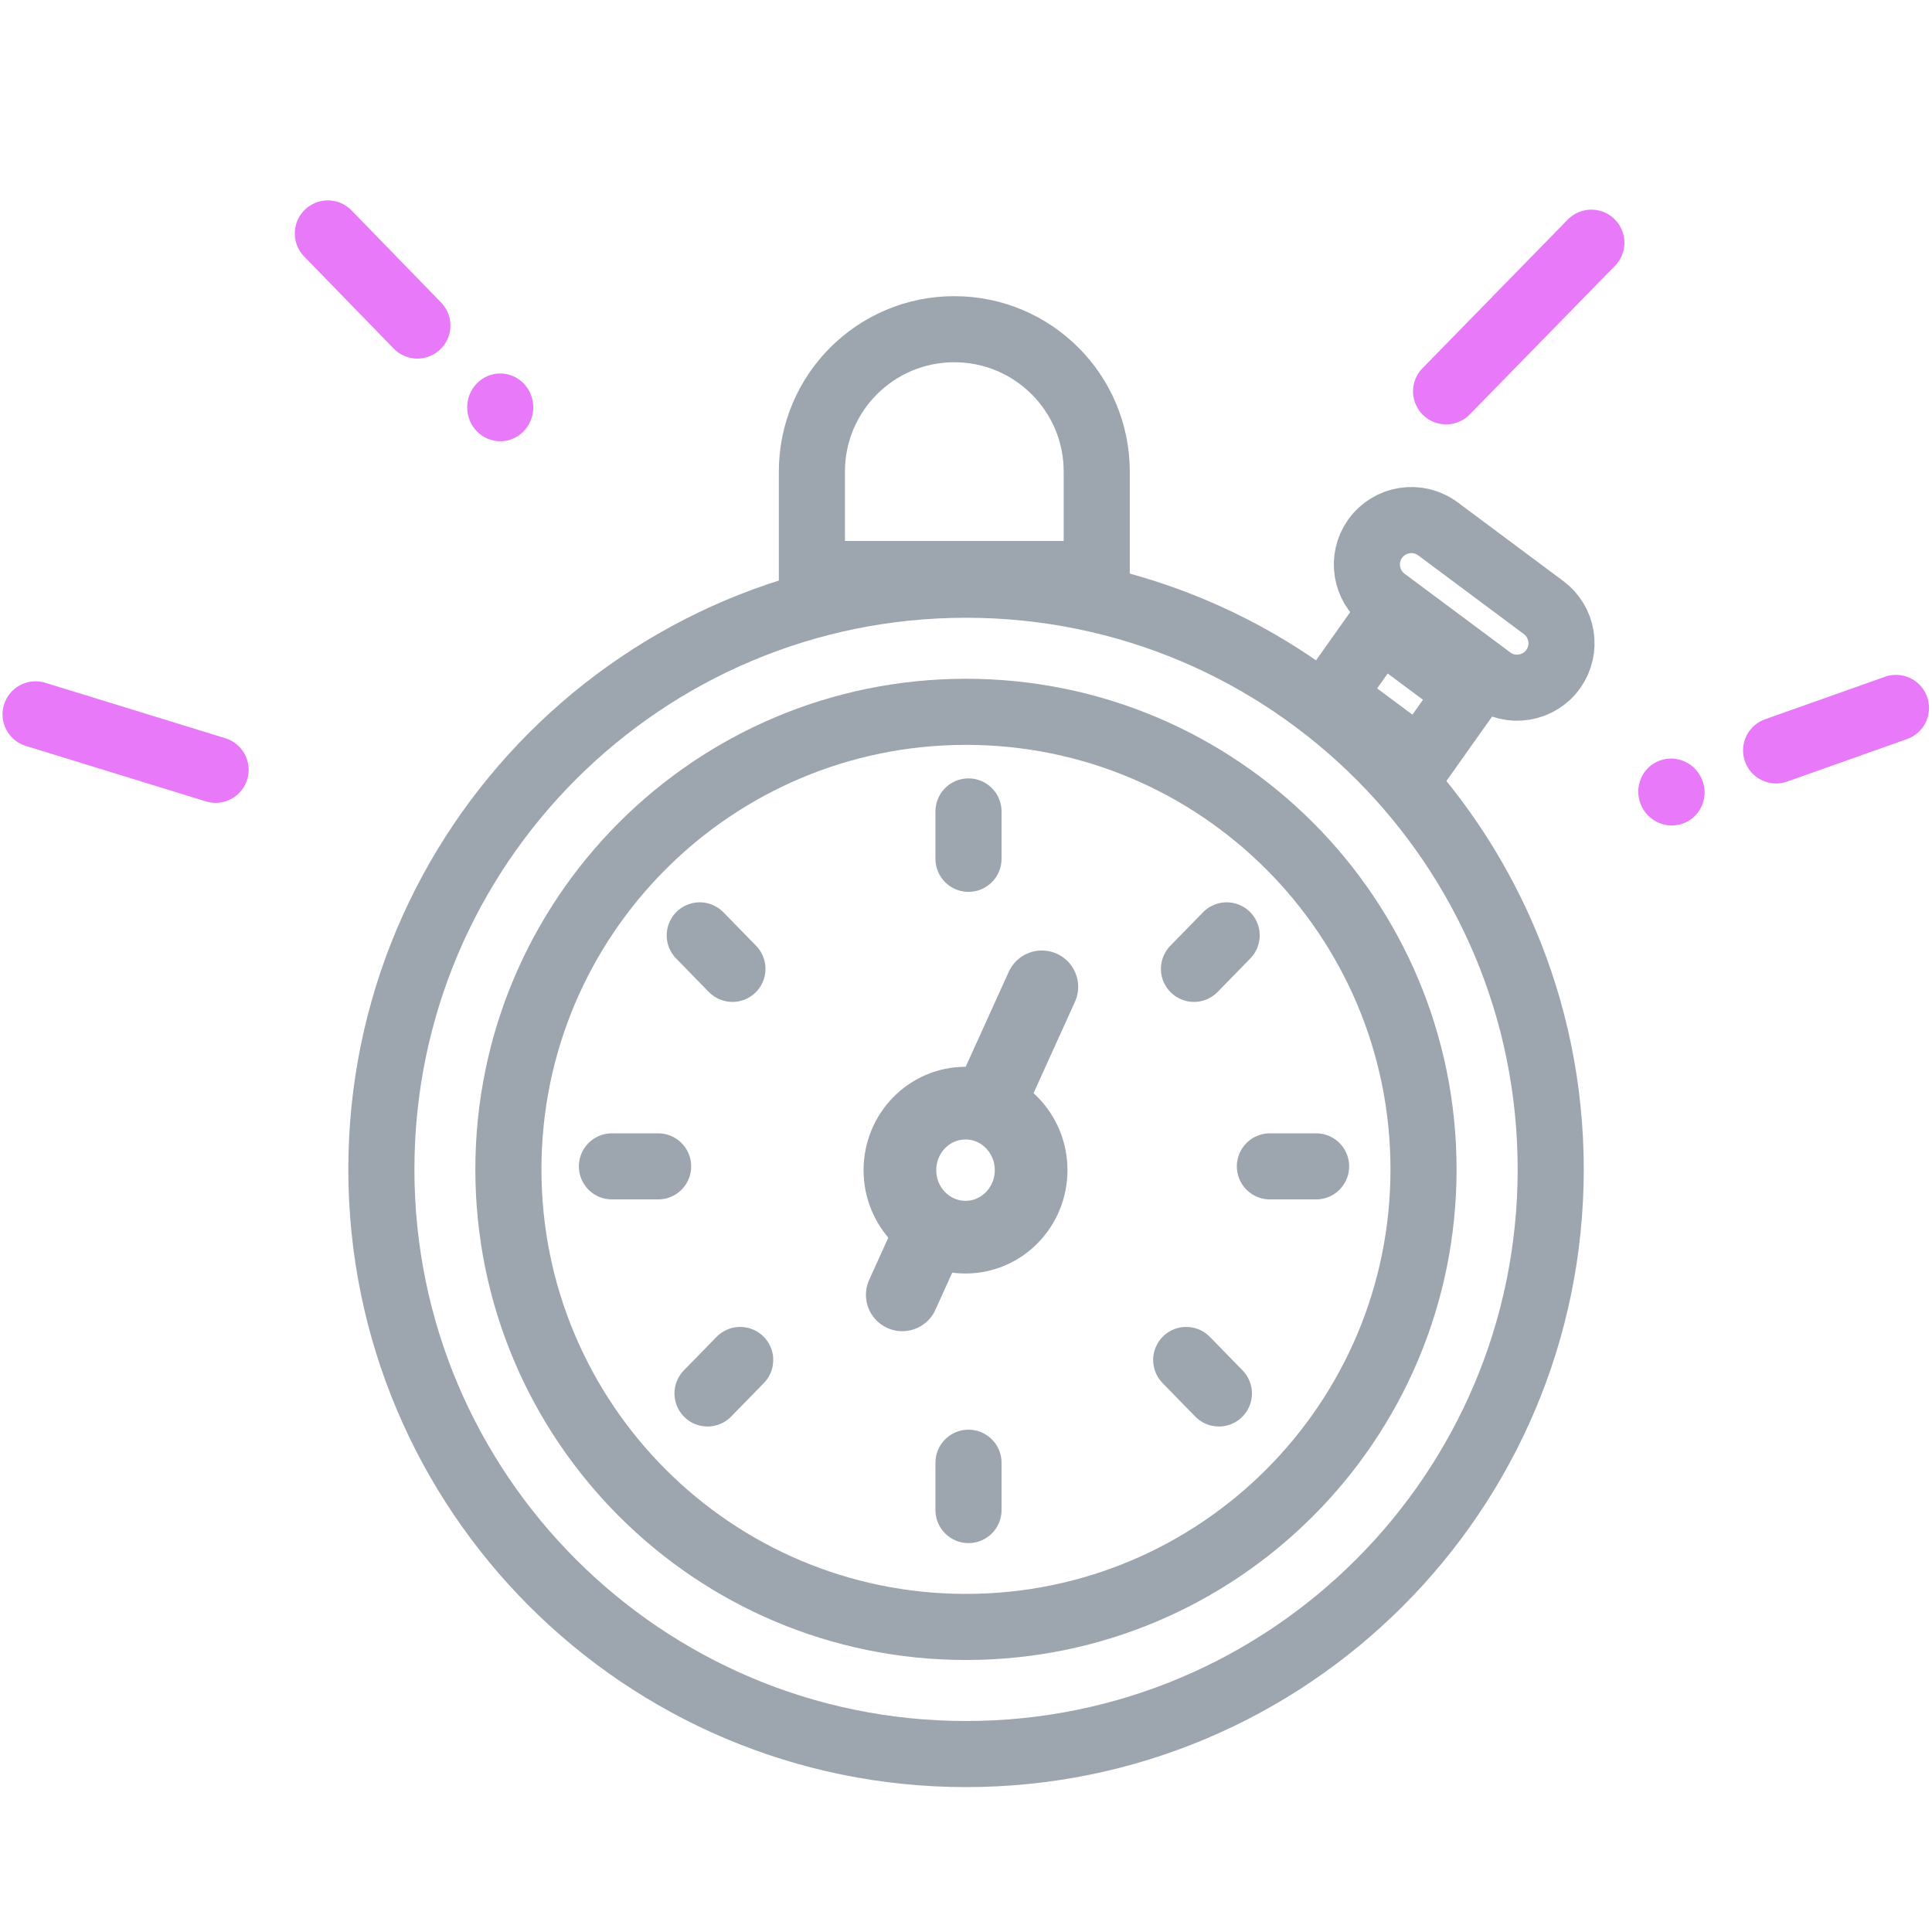
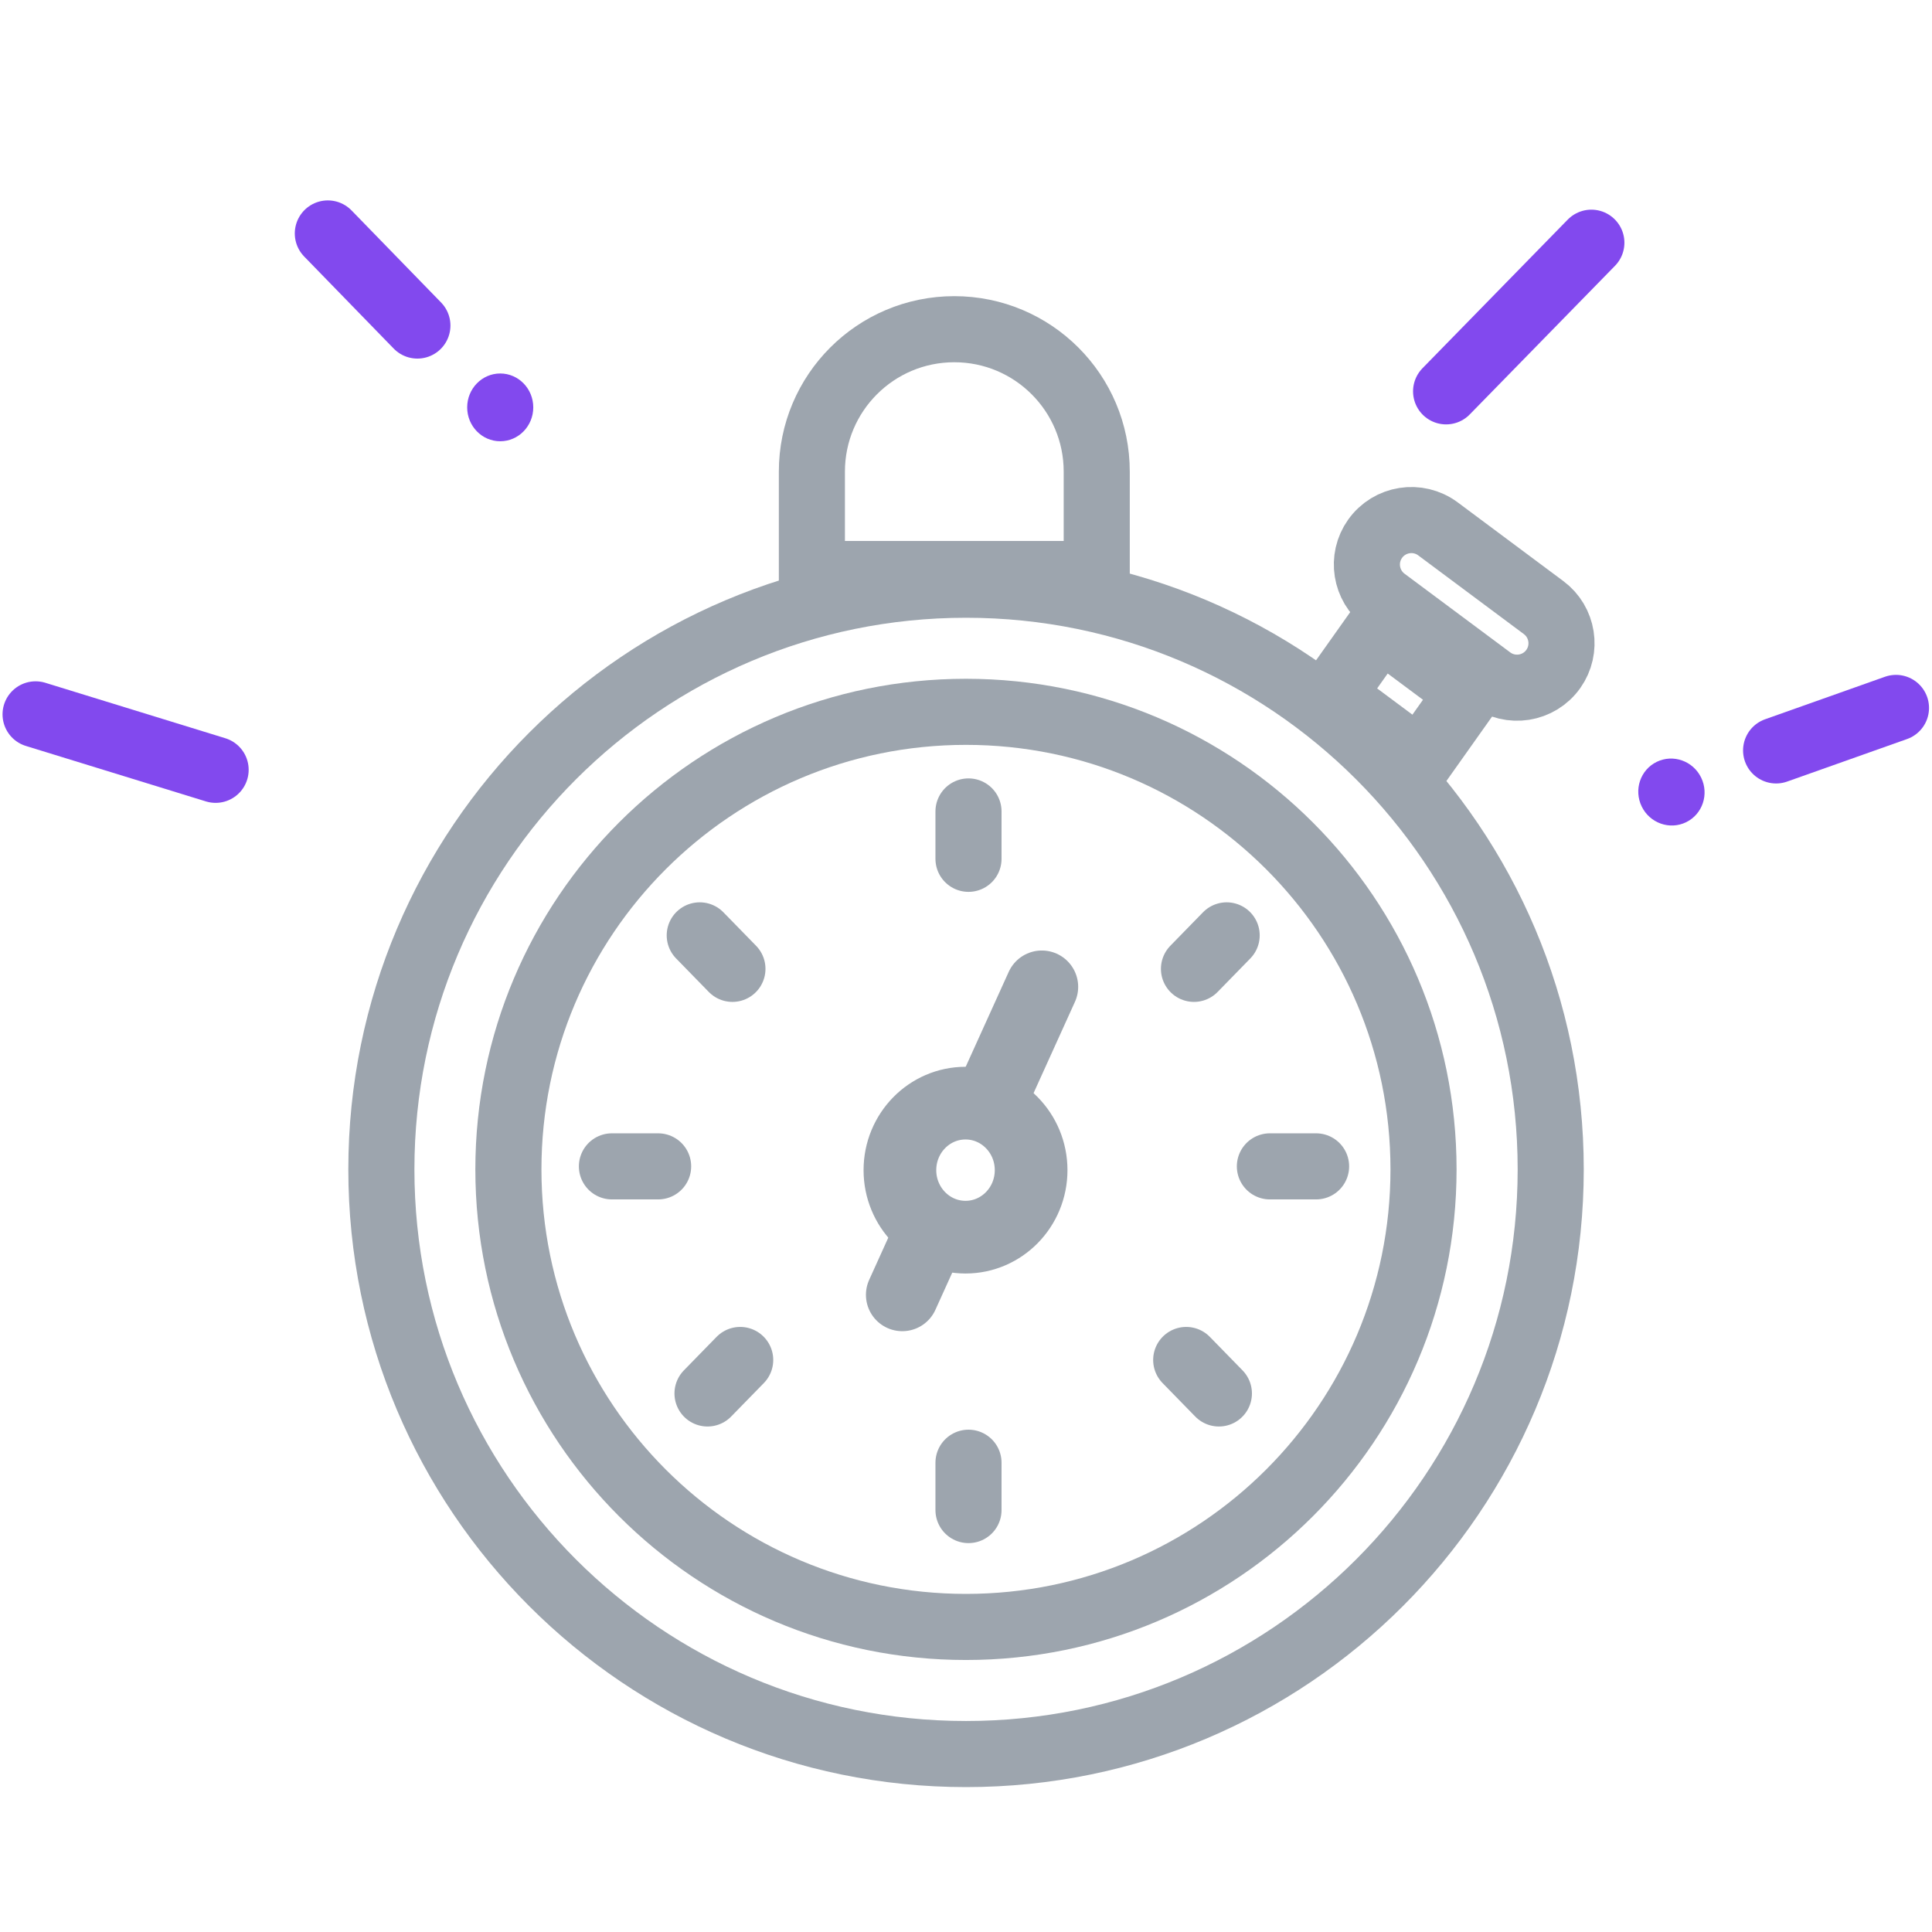
<svg xmlns="http://www.w3.org/2000/svg" width="48" height="48" viewBox="0 0 48 48" fill="none">
  <path d="M24.062 20.16V21.337" stroke="#9DA5AE" stroke-width="1.642" stroke-linecap="round" />
  <path d="M24.062 36.341V37.517" stroke="#9DA5AE" stroke-width="1.642" stroke-linecap="round" />
  <circle cx="24.001" cy="29.053" r="14.526" stroke="#9DA5AE" stroke-width="1.642" />
  <circle cx="23.999" cy="29.053" r="11.368" stroke="#9DA5AE" stroke-width="1.642" />
  <path d="M33.081 17.283L34.293 15.573L36.487 17.206L35.275 18.916L33.081 17.283Z" stroke="#9DA5AE" stroke-width="1.642" />
  <path d="M35.725 13.139L38.35 15.095C38.831 15.453 38.939 16.13 38.592 16.62C38.233 17.126 37.528 17.237 37.031 16.867L34.405 14.912C33.924 14.553 33.816 13.876 34.163 13.387C34.522 12.881 35.227 12.769 35.725 13.139Z" stroke="#9DA5AE" stroke-width="1.642" />
  <path d="M26.427 14.261H27.248V13.44V11.717C27.248 9.763 25.664 8.179 23.709 8.179C21.755 8.179 20.171 9.763 20.171 11.717V13.44V14.261H20.992H26.427Z" stroke="#9DA5AE" stroke-width="1.642" />
  <path d="M22.948 30.998L22.417 32.17" stroke="#9DA5AE" stroke-width="1.806" stroke-linecap="round" />
  <path d="M25.884 24.518L24.58 27.395" stroke="#9DA5AE" stroke-width="1.806" stroke-linecap="round" />
  <path d="M32.698 28.978H31.55" stroke="#9DA5AE" stroke-width="1.642" stroke-linecap="round" />
  <path d="M30.476 23.239L29.664 24.071" stroke="#9DA5AE" stroke-width="1.642" stroke-linecap="round" />
  <path d="M29.471 33.788L30.283 34.62" stroke="#9DA5AE" stroke-width="1.642" stroke-linecap="round" />
  <path d="M16.351 28.978H15.203" stroke="#9DA5AE" stroke-width="1.642" stroke-linecap="round" />
  <path d="M18.39 33.788L17.578 34.62" stroke="#9DA5AE" stroke-width="1.642" stroke-linecap="round" />
  <path d="M17.385 23.239L18.197 24.071" stroke="#9DA5AE" stroke-width="1.642" stroke-linecap="round" />
-   <path d="M0.884 17.748L5.357 19.126" stroke="#E879F9" stroke-width="1.642" stroke-linecap="round" />
-   <path d="M8.145 5.8L10.37 8.088" stroke="#E879F9" stroke-width="1.642" stroke-linecap="round" />
-   <path d="M39.537 6.03L35.928 9.723" stroke="#E879F9" stroke-width="1.642" stroke-linecap="round" />
-   <ellipse cx="12.428" cy="10.121" rx="0.821" ry="0.842" fill="#E879F9" />
-   <path d="M47.105 17.588L44.127 18.644" stroke="#E879F9" stroke-width="1.642" stroke-linecap="round" />
-   <ellipse cx="0.821" cy="0.834" rx="0.821" ry="0.834" transform="matrix(-0.898794 0.438371 0.438371 0.898794 41.8984 18.5684)" fill="#E879F9" />
+   <path d="M0.884 17.748L5.357 19.126" stroke="#8249EE" stroke-width="1.642" stroke-linecap="round" />
+   <path d="M8.145 5.8L10.37 8.088" stroke="#8249EE" stroke-width="1.642" stroke-linecap="round" />
+   <path d="M39.537 6.03L35.928 9.723" stroke="#8249EE" stroke-width="1.642" stroke-linecap="round" />
+   <ellipse cx="12.428" cy="10.121" rx="0.821" ry="0.842" fill="#8249EE" />
+   <path d="M47.105 17.588L44.127 18.644" stroke="#8249EE" stroke-width="1.642" stroke-linecap="round" />
+   <ellipse cx="0.821" cy="0.834" rx="0.821" ry="0.834" transform="matrix(-0.898794 0.438371 0.438371 0.898794 41.8984 18.5684)" fill="#8249EE" />
  <ellipse cx="23.988" cy="29.072" rx="1.63" ry="1.665" stroke="#9DA5AE" stroke-width="1.806" />
</svg>
